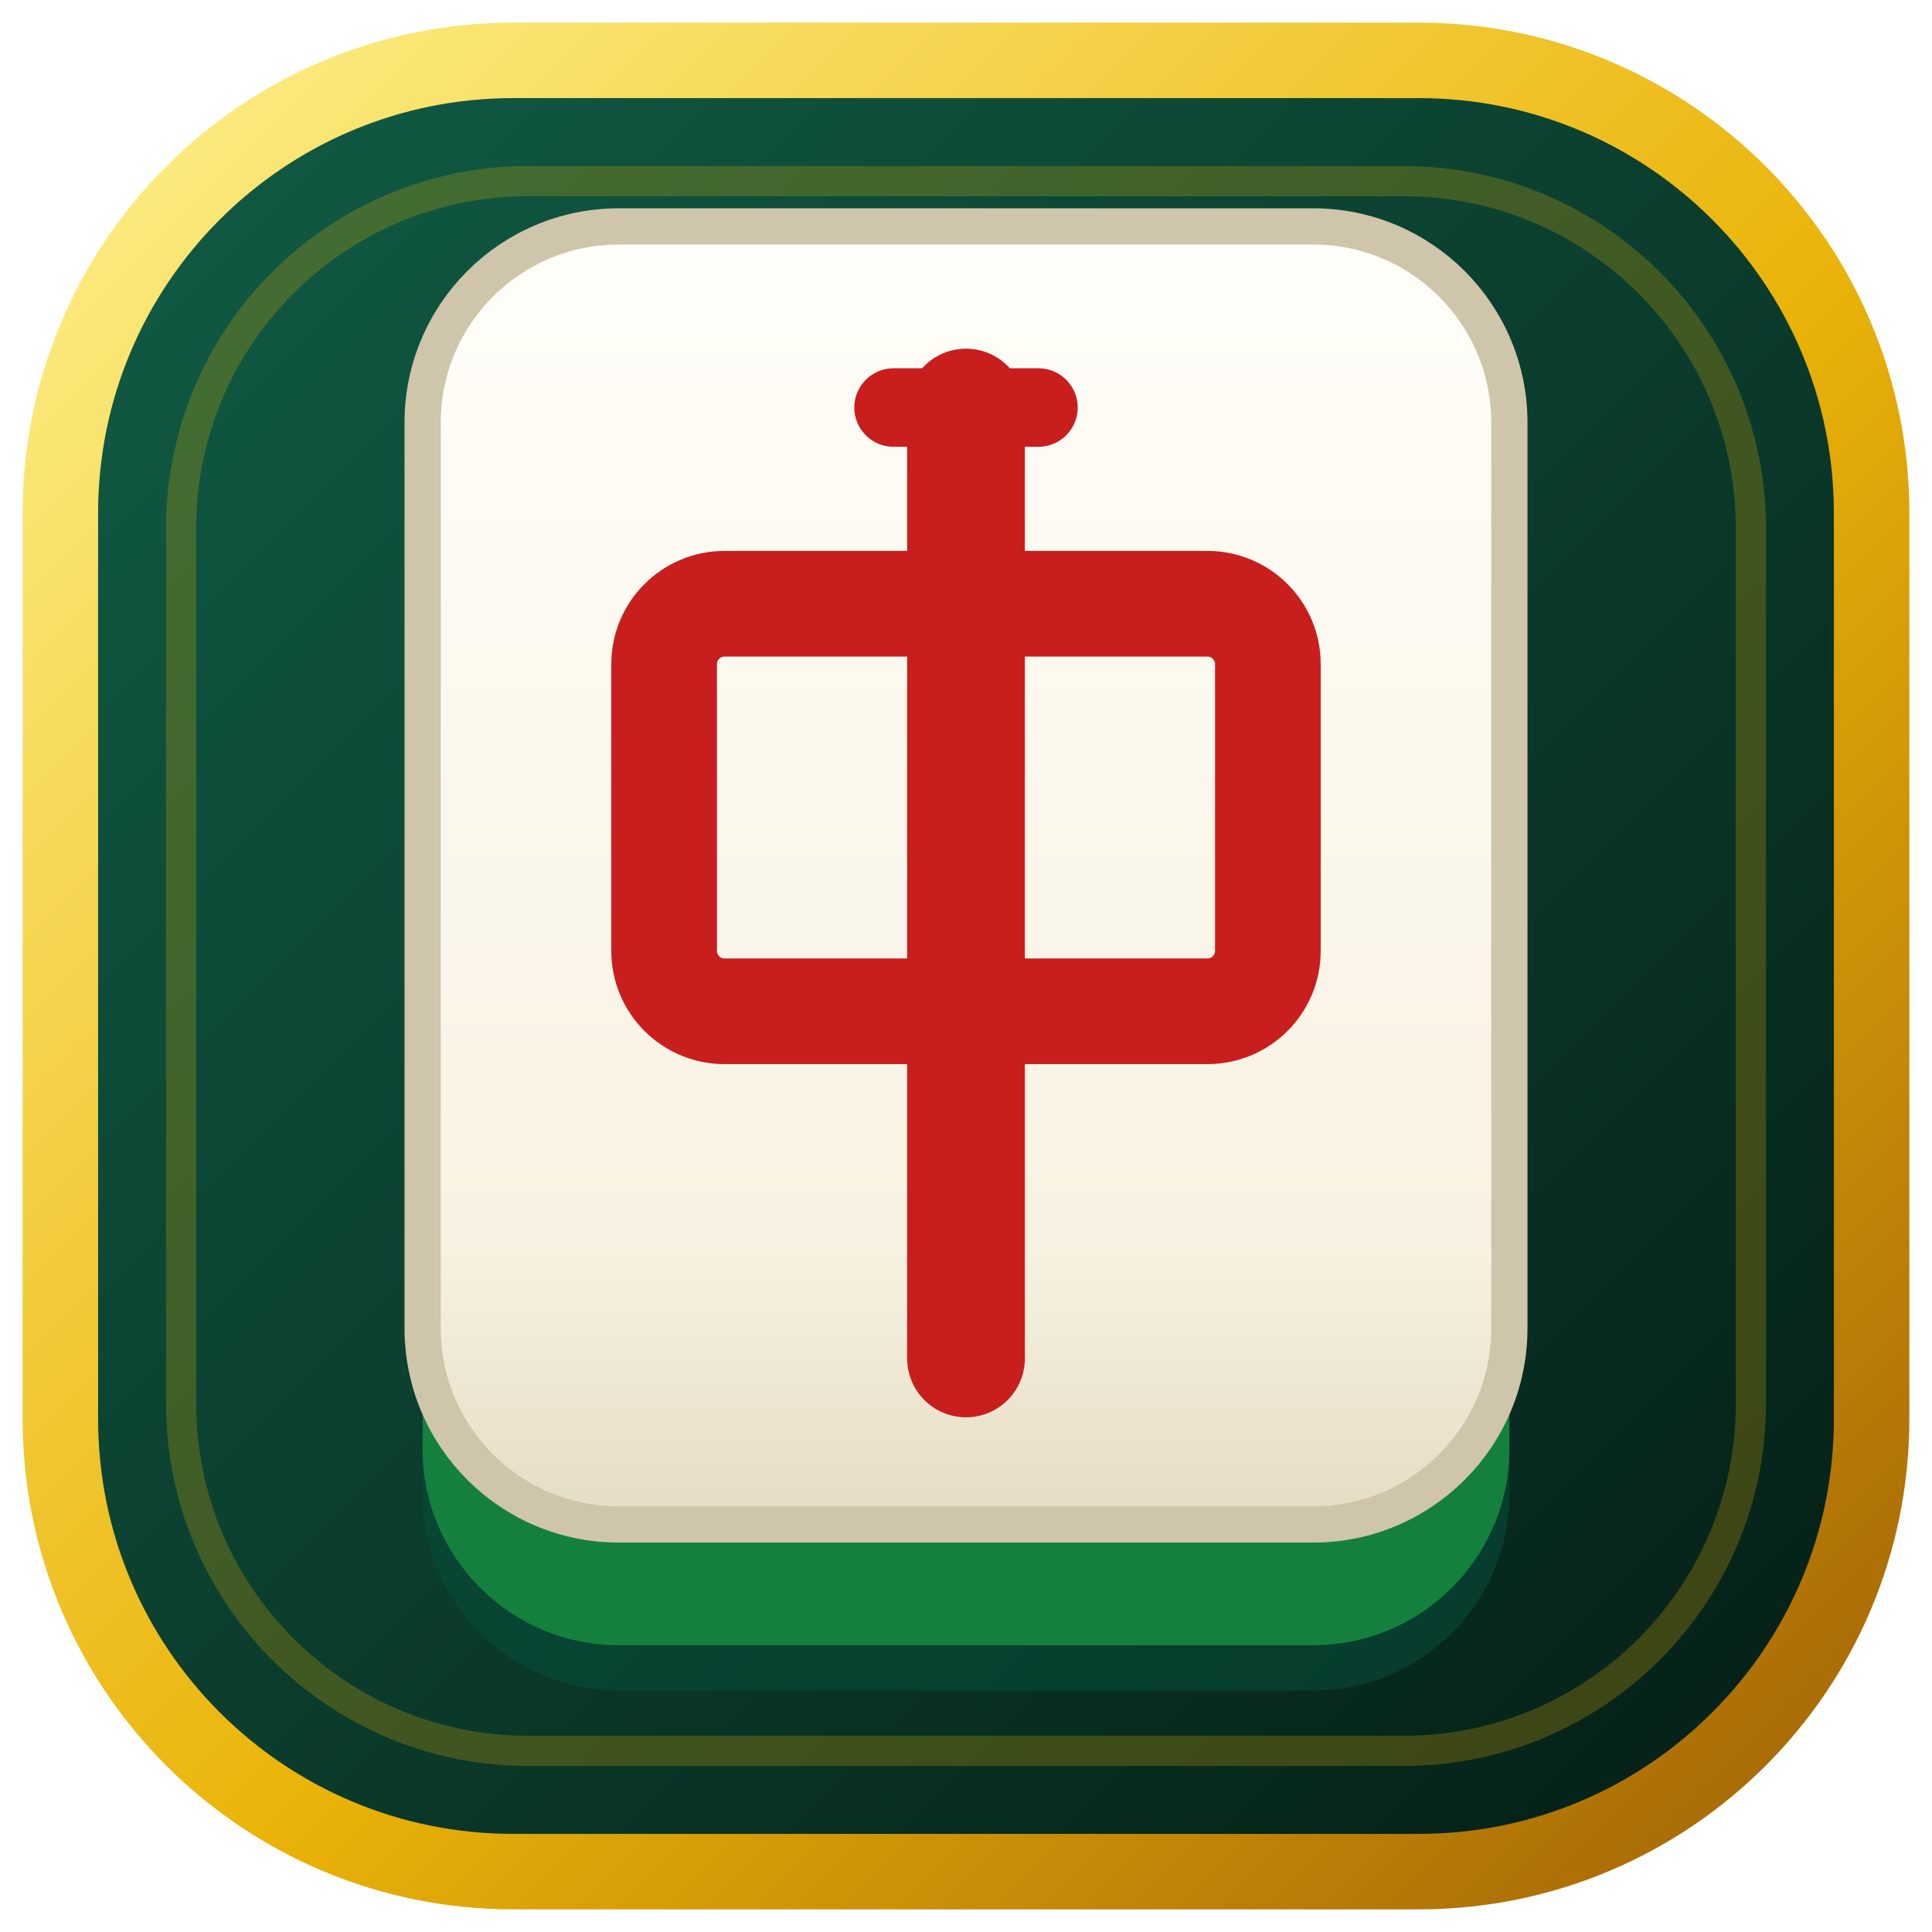
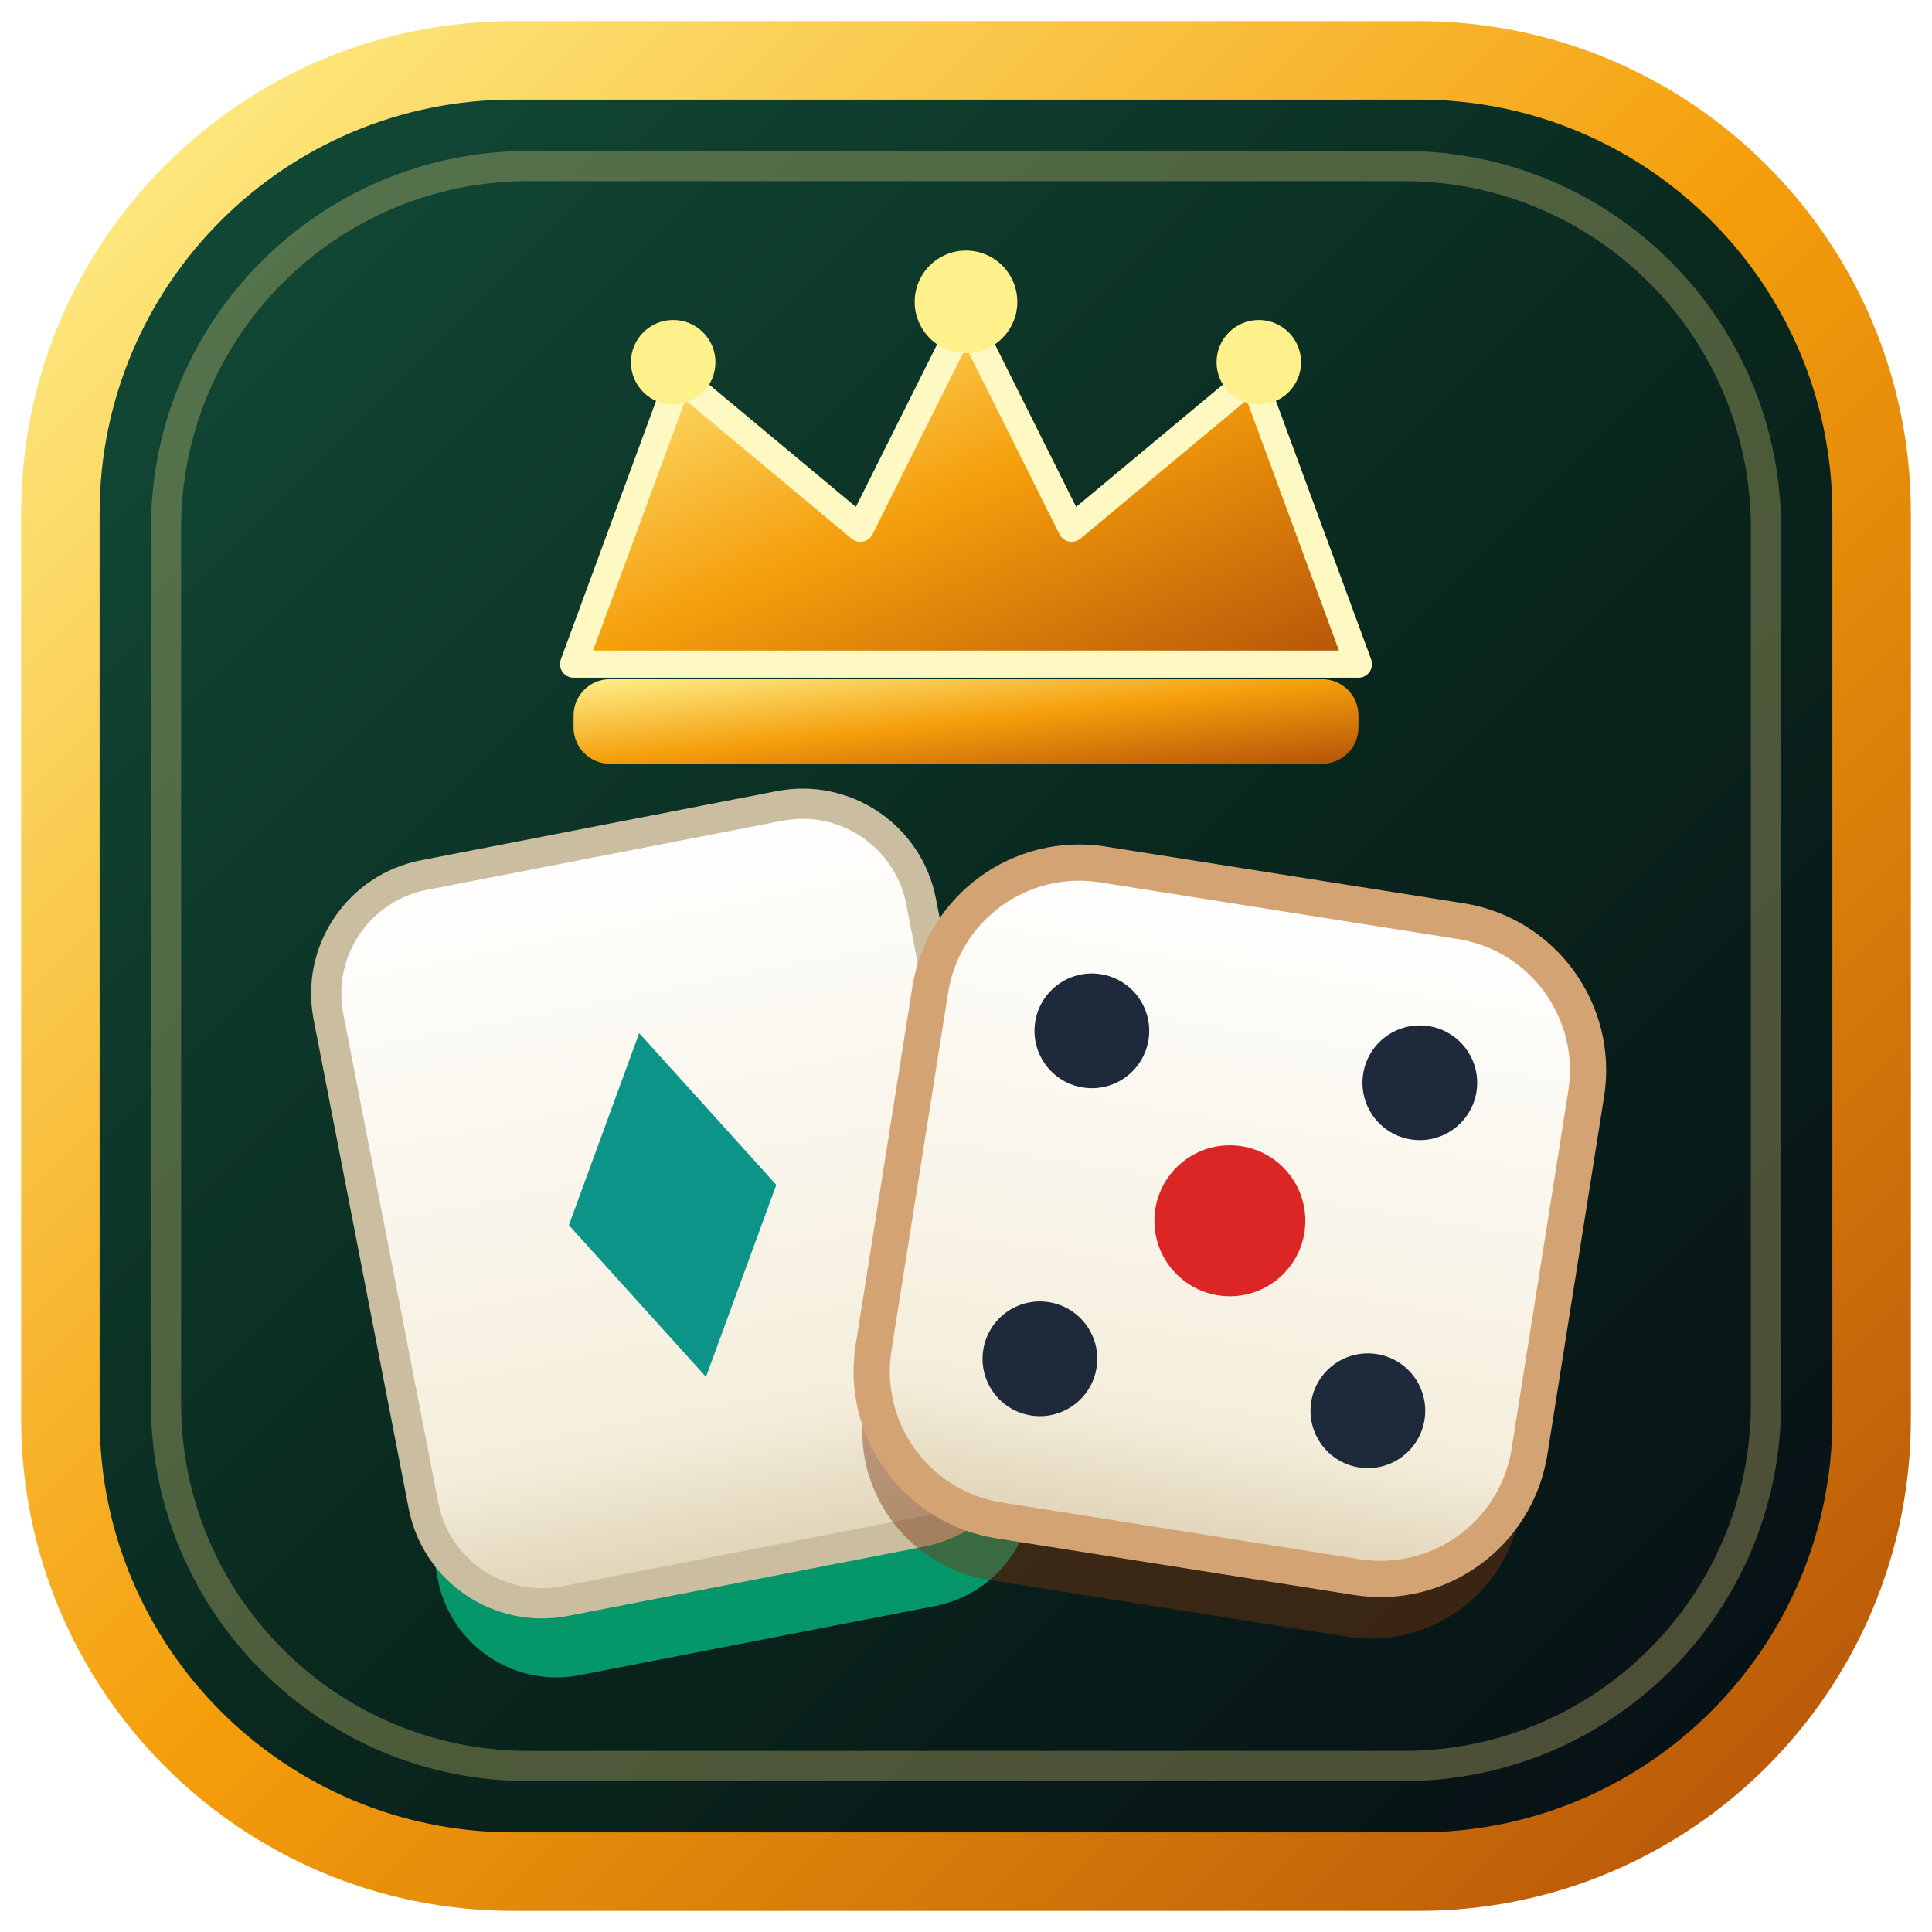
- <svg xmlns="http://www.w3.org/2000/svg" viewBox="0 0 64 64" role="img" aria-label="HK &amp; MY Mahjong">
+ <svg xmlns="http://www.w3.org/2000/svg" viewBox="0 0 64 64" role="img" aria-label="Tabletop Royale">
  <defs>
-     <linearGradient id="crestBg" x1="0" y1="0" x2="1" y2="1">
-       <stop offset="0%" stop-color="#115e46" />
-       <stop offset="100%" stop-color="#051c14" />
+     <linearGradient id="royaleShieldBg" x1="0" y1="0" x2="1" y2="1">
+       <stop offset="0%" stop-color="#134e3a" />
+       <stop offset="55%" stop-color="#09261d" />
+       <stop offset="100%" stop-color="#070d14" />
    </linearGradient>
-     <linearGradient id="goldTrim" x1="0" y1="0" x2="1" y2="1">
+     <linearGradient id="royaleGold" x1="0" y1="0" x2="1" y2="1">
      <stop offset="0%" stop-color="#fef08a" />
-       <stop offset="55%" stop-color="#eab308" />
-       <stop offset="100%" stop-color="#a16207" />
+       <stop offset="50%" stop-color="#f59e0b" />
+       <stop offset="100%" stop-color="#b45309" />
    </linearGradient>
-     <linearGradient id="ivoryFace" x1="0" y1="0" x2="0" y2="1">
-       <stop offset="0%" stop-color="#fffef9" />
-       <stop offset="78%" stop-color="#f8f2e2" />
-       <stop offset="100%" stop-color="#e5dcc4" />
+     <linearGradient id="ivorySurface" x1="0" y1="0" x2="0" y2="1">
+       <stop offset="0%" stop-color="#ffffff" />
+       <stop offset="80%" stop-color="#f5eedc" />
+       <stop offset="100%" stop-color="#dfd3b6" />
    </linearGradient>
  </defs>
-   <rect x="2" y="2" width="60" height="60" rx="15" fill="url(#crestBg)" stroke="url(#goldTrim)" stroke-width="2.5" />
-   <rect x="6" y="6" width="52" height="52" rx="11.5" fill="none" stroke="#eab308" stroke-opacity="0.24" stroke-width="1" />
-   <rect x="14" y="12" width="36" height="44" rx="6.5" fill="#064e3b" opacity="0.55" />
-   <rect x="14" y="10.5" width="36" height="44" rx="6.5" fill="#15803d" />
-   <rect x="14" y="7.5" width="36" height="43" rx="6.5" fill="url(#ivoryFace)" stroke="#cfc5ab" stroke-width="1.2" />
-   <g fill="none" stroke="#c81e1e" stroke-linecap="round" stroke-linejoin="round">
-     <rect x="22" y="20" width="20" height="13.5" rx="2" stroke-width="3.5" />
-     <path d="M32 13.5V45" stroke-width="3.9" />
-     <path d="M29.6 13.5H34.4" stroke-width="2.6" />
+   <rect x="2" y="2" width="60" height="60" rx="15" fill="url(#royaleShieldBg)" stroke="url(#royaleGold)" stroke-width="2.6" />
+   <rect x="5.5" y="5.5" width="53" height="53" rx="12" fill="none" stroke="#fde68a" stroke-opacity="0.28" stroke-width="1" />
+   <path d="M19 22L22.5 12.5L28.5 17.5L32 10.5L35.5 17.5L41.5 12.5L45 22Z" fill="url(#royaleGold)" stroke="#fef9c3" stroke-width="0.9" stroke-linejoin="round" />
+   <rect x="19" y="22.5" width="26" height="2.8" rx="1.2" fill="url(#royaleGold)" />
+   <circle cx="32" cy="10" r="1.7" fill="#fef08a" />
+   <circle cx="22.3" cy="12" r="1.4" fill="#fef08a" />
+   <circle cx="41.7" cy="12" r="1.4" fill="#fef08a" />
+   <g transform="rotate(-11 23 41)">
+     <rect x="12.5" y="29.5" width="20" height="25" rx="4" fill="#059669" />
+     <rect x="12.5" y="27.5" width="20" height="24.5" rx="4" fill="url(#ivorySurface)" stroke="#cbbda0" stroke-width="1" />
+     <path d="M22.5 34L26 39.8L22.5 45.6L19 39.8Z" fill="#0d9488" />
+   </g>
+   <g transform="rotate(9 41 42)">
+     <rect x="29.5" y="31.5" width="22" height="22" rx="5" fill="#78350f" opacity="0.45" />
+     <rect x="29.5" y="29.5" width="22" height="22" rx="5" fill="url(#ivorySurface)" stroke="#d4a373" stroke-width="1.2" />
+     <circle cx="35" cy="35" r="1.9" fill="#1e293b" />
+     <circle cx="46" cy="35" r="1.9" fill="#1e293b" />
+     <circle cx="40.5" cy="40.5" r="2.5" fill="#dc2626" />
+     <circle cx="35" cy="46" r="1.9" fill="#1e293b" />
+     <circle cx="46" cy="46" r="1.9" fill="#1e293b" />
  </g>
</svg>
